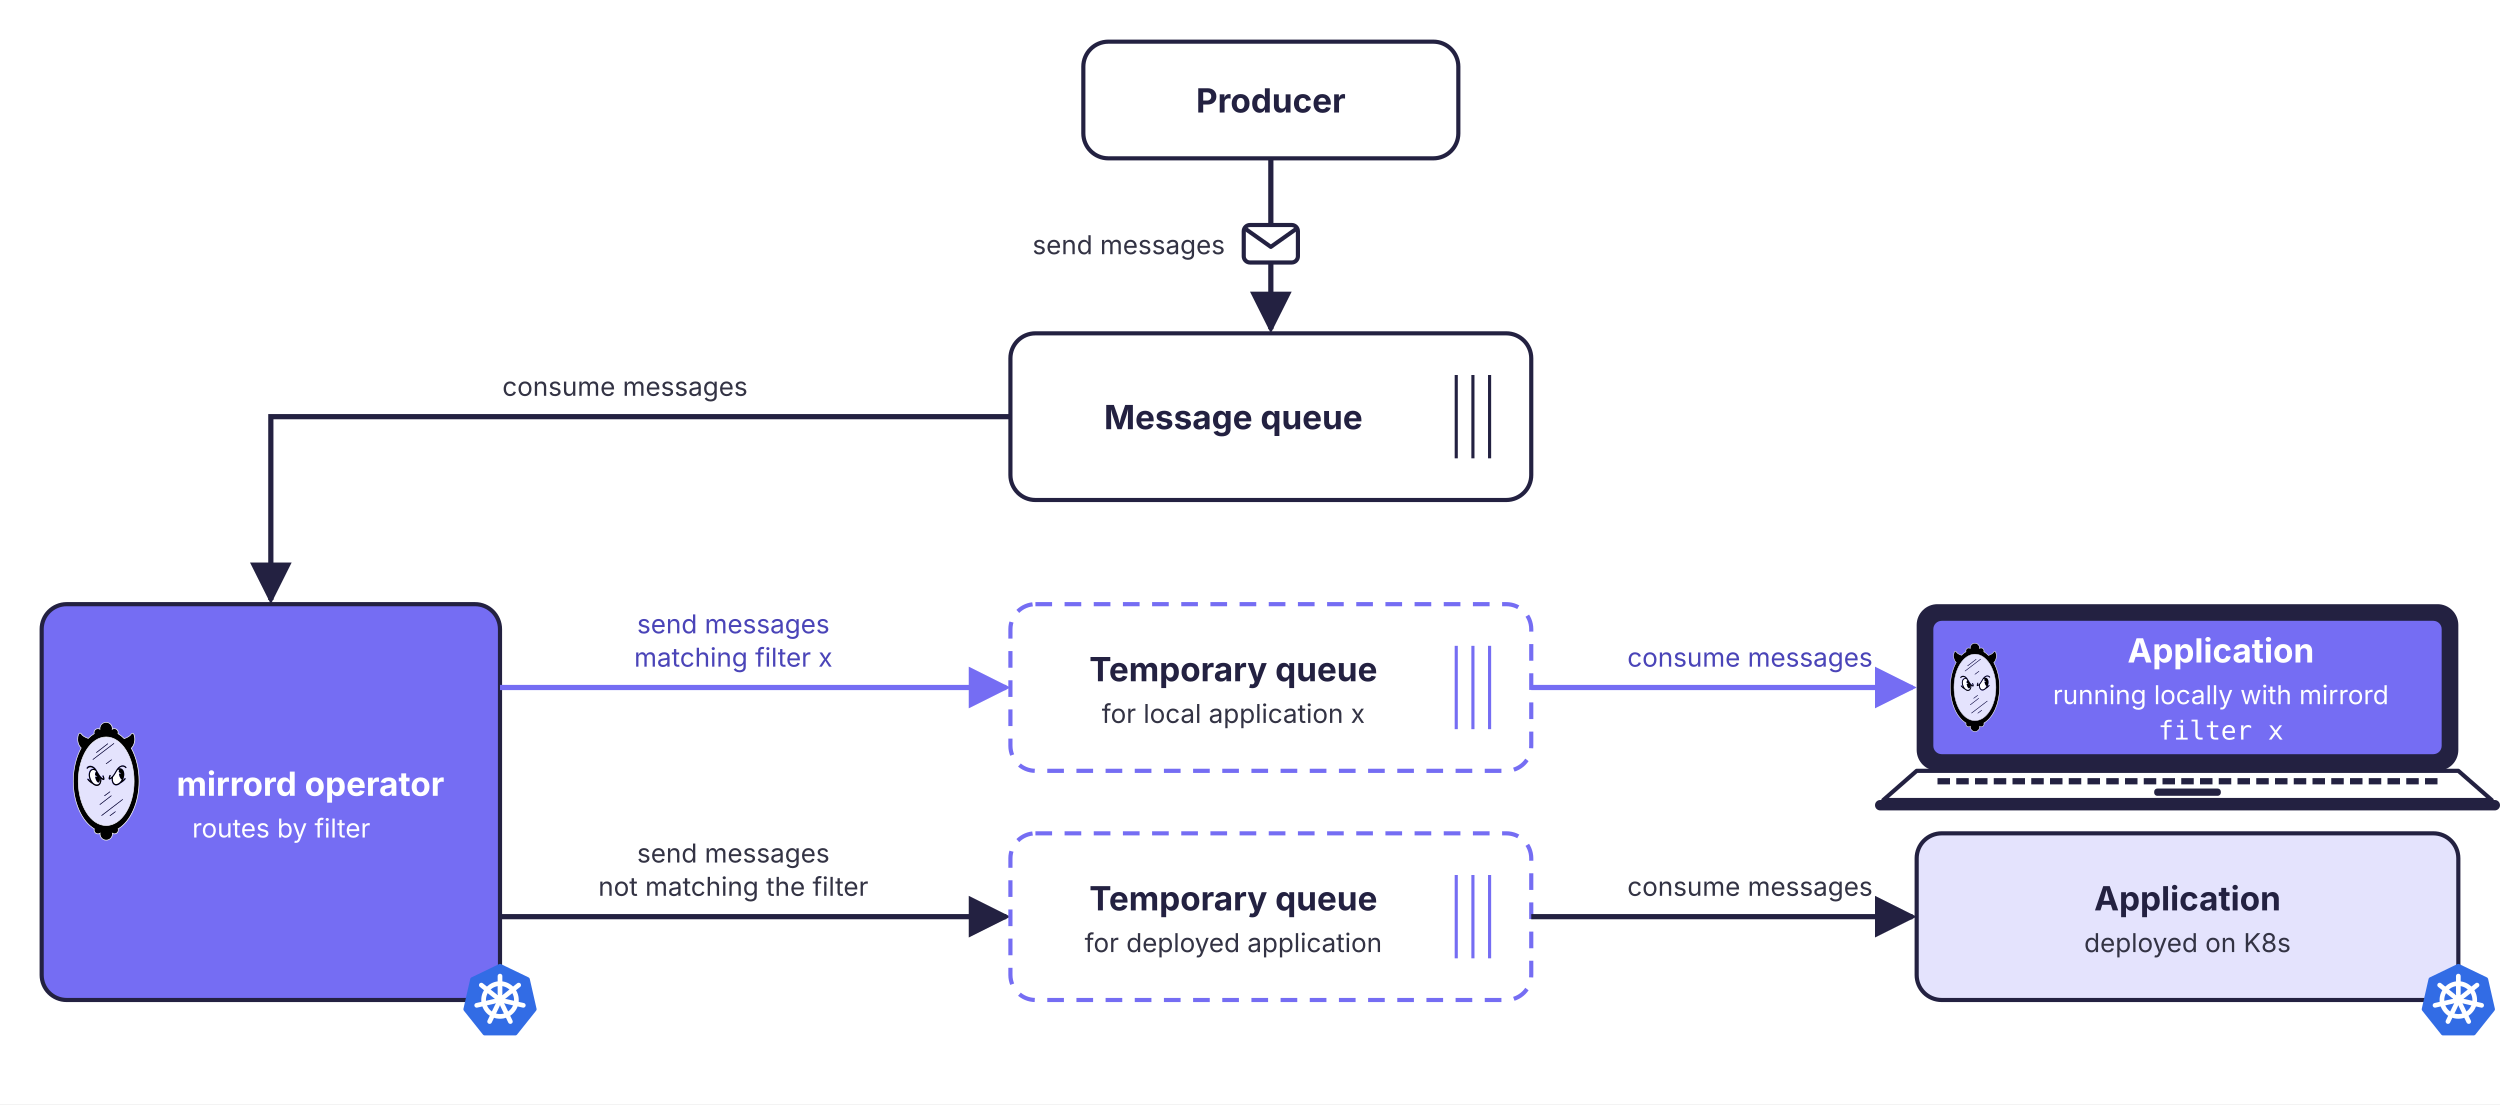
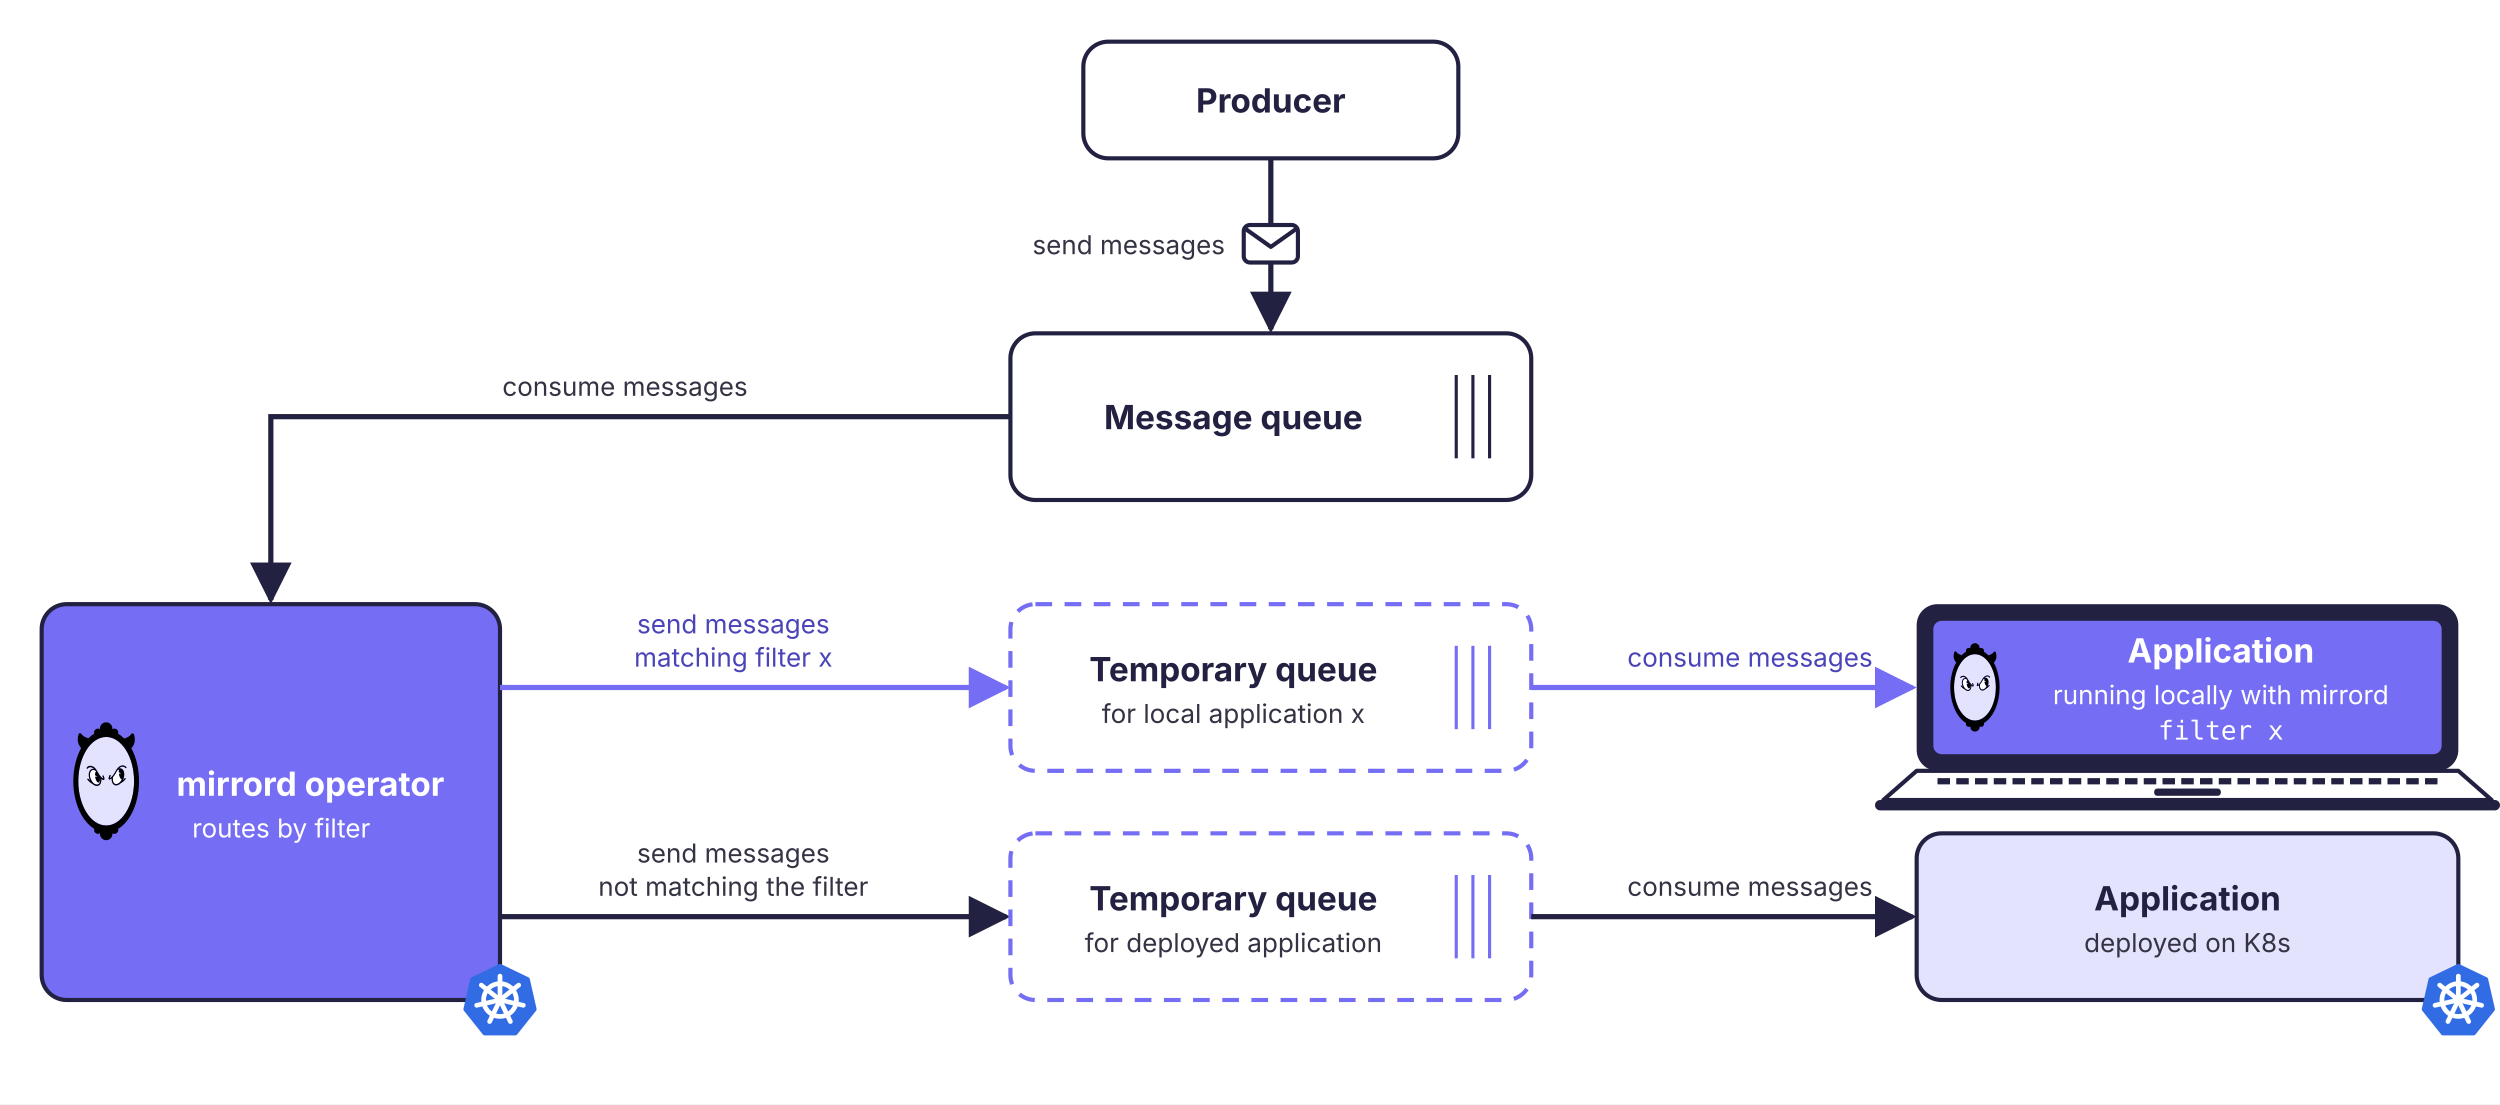
<svg xmlns="http://www.w3.org/2000/svg" viewBox="0 0 1200 530" width="1200" height="530" font-family="Inter, Helvetica, Arial, sans-serif" role="img" aria-labelledby="t d">
  <defs>
    <marker id="arrow" viewBox="0 0 10 10" refX="9" refY="5" markerWidth="8" markerHeight="8" orient="auto-start-reverse">
      <path d="M0 0 L10 5 L0 10 z" fill="#232141" />
    </marker>
    <marker id="arrow-purple" viewBox="0 0 10 10" refX="9" refY="5" markerWidth="8" markerHeight="8" orient="auto-start-reverse">
      <path d="M0 0 L10 5 L0 10 z" fill="#756DF3" />
    </marker>
    <symbol id="k8s" viewBox="0 0 32 32">
      <polygon points="16.00,1.60 27.73,7.25 30.62,19.94 22.51,30.11 9.49,30.11 1.38,19.94 4.27,7.25" fill="#326CE5" stroke="#326CE5" stroke-width="2" stroke-linejoin="round" />
      <g fill="none" stroke="#ffffff" stroke-width="2" stroke-linecap="round">
        <circle cx="16" cy="16" r="7" />
        <line x1="16.00" y1="13.40" x2="16.00" y2="5.80" />
        <line x1="18.03" y1="14.38" x2="23.97" y2="9.64" />
        <line x1="18.53" y1="16.58" x2="25.94" y2="18.27" />
        <line x1="17.13" y1="18.34" x2="20.43" y2="25.19" />
        <line x1="14.87" y1="18.34" x2="11.57" y2="25.19" />
        <line x1="13.47" y1="16.58" x2="6.06" y2="18.27" />
        <line x1="13.97" y1="14.38" x2="8.03" y2="9.64" />
      </g>
      <circle cx="16" cy="16" r="2.4" fill="#ffffff" />
    </symbol>
    <symbol id="envelope" viewBox="0 0 28 20">
      <rect x="1" y="1" width="26" height="18" rx="3" fill="#ffffff" stroke="#232141" stroke-width="2" />
      <path d="M2 3 L14 11.5 L26 3" fill="none" stroke="#232141" stroke-width="2" stroke-linejoin="round" />
    </symbol>
    <symbol id="mirrord" viewBox="97 61 391 696">
      <path fill="#ffffff" d="M255.6,387c4.1,19.1-0.9,36.1-12,40.5c-8.2,3.2-17.8,0-26.5-8.2c-0.3-0.6-0.9-0.9-1.5-1.2c0,0,0,0-0.3-0.3 c-5.5-5.6-10.5-13.2-14-22c-4.7-11.5-6.1-23.2-4.4-33.5c1.8-9.4,6.1-16.1,12.8-18.8c5.5-2.3,12.5-1.5,19.3,2.6 c1.5,2.3,2.6,4.4,3.8,6.2c-4.1,2.6-6.4,10.3-6.4,20.3l3.2,1.8l11.1,6.5l-12.5,1.5h-0.9c0.3,1.2,0.3,2.3,0.6,3.5 c3.2,17.9,12,31.1,19,29.7c6.4-1.2,9.6-14.4,7.6-30.2C255.3,386.4,255.6,386.7,255.6,387z" />
      <path fill="#ffffff" d="M384,398.4c-3.2,6.8-7.3,12.3-12,17c0,0,0,0-0.3,0c-0.6,0.3-0.9,0.9-1.2,1.2c-8.7,7.9-18.4,11.5-26.5,8.2 c-11.1-4.7-16-21.4-12-40.5c1.5-1.8,3.2-3.8,4.7-5.6c5-6.5,9-13.2,12.8-20l1.2-2.1c1.2-1.8,2-3.8,3.2-5.6c1.2-2.1,2.6-4.4,4.4-7 c3.5-2.1,6.7-3.2,9.9-3.8c-2,4.7-2.3,10.3-2.3,15.3l3.2,1.8l11.1,6.5l-12.5,1.5h-0.9c0.3,1.2,0.3,2.3,0.6,3.8 C370.5,384.6,377.5,397,384,398.4z" />
-       <path fill="#E4E3FD" d="M405,391.7c-1.5-1.2-3.8-0.9-5,0.6c-3.2,4.1-7,7.9-11.1,11.5c1.2-2.3,2.6-5,3.5-7.6 c5.3-12.6,6.7-25.8,4.7-37.3c-2.3-12-8.2-20.6-16.9-24.1c-4.1-1.8-8.8-2.1-13.7-1.2c4.4-4.4,10.2-8.5,17.5-10 c8.2-1.5,16.6,1.5,20.4,7.3c1.2,1.5,3.2,2.1,5,0.9c1.5-1.2,2-3.2,0.9-4.7c-5.5-8.2-16.6-12.3-27.4-10c-11.1,2.1-19.3,9.7-24.2,15.6 c-2,2.3-3.8,5-5.5,7.3c-2,2.9-3.5,5.6-5,8.2c-1.2,2.1-2.3,3.8-3.2,5.6l-1.2,2.1c-3.8,6.5-7.6,13.2-12.3,19.1 c-5.8,7.6-11.7,12.9-18.4,16.7c0.6-5,2-9.7,4.4-14.1c0.9-1.8,0.3-3.8-1.5-4.7c-1.7-0.9-3.8-0.3-4.7,1.5c-2.9,5.6-4.7,11.5-5.3,17.6 c0,0.9-0.3,3.5,1.5,5.6c1.2,1.2,2.3,1.8,4.1,1.8c1.5,0,2.9-0.3,4.4-1.5c2.6-1.5,5.3-3.2,7.9-5.3c-1.7,18.5,5,34.1,17.5,39.3 c2.9,1.2,5.8,1.8,8.8,1.8c8.5,0,17.5-4.4,25.4-12c11.4-6.2,21.6-14.4,29.5-24.7C406.7,395.2,406.4,392.8,405,391.7z M292.1,149.1 c90.1,0,163.6,116.6,163.6,259.6s-73.5,259.6-163.6,259.6c-90.4,0-163.6-116.6-163.6-259.6S201.9,149.1,292.1,149.1z M389.5,517.3 c0.9-0.6,0.9-1.8,0.3-2.3c-0.6-0.9-1.8-0.9-2.3-0.3l-122.5,93.7c-0.9,0.6-0.9,1.8-0.3,2.3c0.3,0.3,0.9,0.6,1.5,0.6 c0.3,0,0.9,0,1.2-0.3L389.5,517.3z M346.9,589c0.9-0.6,0.9-1.8,0.3-2.3c-0.6-0.9-1.8-0.9-2.3-0.3l-31.2,23.2 c-0.9,0.6-0.9,1.8-0.3,2.3c0.3,0.6,0.9,0.9,1.5,0.9c0.3,0,0.6-0.3,0.9-0.3L346.9,589z M338.2,189.1c0.9-0.6,0.9-1.8,0.3-2.3 c-0.6-0.9-1.8-0.9-2.3-0.3l-122.5,93.4c-0.9,0.6-0.9,1.8-0.3,2.3c0.3,0.3,0.9,0.6,1.5,0.6c0.3,0,0.9,0,0.9-0.3L338.2,189.1z M324.4,284.5c0.9-0.6,0.9-1.8,0.3-2.3c-0.6-0.9-1.7-0.9-2.3-0.3l-31.2,22.9c-0.9,0.6-0.9,1.8-0.3,2.3c0.3,0.6,0.9,0.6,1.5,0.6 c0.3,0,0.6,0,0.9-0.3L324.4,284.5z M322.7,495.9c0.9-0.6,0.9-1.8,0.3-2.3c-0.6-0.9-1.8-0.9-2.3-0.3l-66.2,50.8 c-0.9,0.6-0.9,1.8-0.3,2.3c0.3,0.3,0.9,0.6,1.5,0.6c0.3,0,0.6,0,0.9-0.3L322.7,495.9z M314.8,472.4c0.9-0.6,0.9-1.8,0.3-2.3 c-0.6-0.9-1.8-0.9-2.3-0.3L281.6,493c-0.9,0.6-0.9,1.8-0.3,2.3c0.3,0.6,0.9,0.9,1.5,0.9c0.3,0,0.9-0.3,0.9-0.3L314.8,472.4z M302.3,190.5c0.9-0.6,0.9-1.8,0.3-2.3c-0.6-0.9-1.7-0.9-2.3-0.3L234,239c-0.9,0.6-0.9,1.8-0.3,2.3c0.3,0.3,0.9,0.6,1.5,0.6 c0.3,0,0.9,0,1.2-0.3L302.3,190.5z M280.1,399.6c1.8-2.1,1.5-4.7,1.5-5.6c-0.6-6.2-2.3-12.3-5-17.9c-0.9-1.8-2.9-2.3-4.7-1.5 c-1.8,0.9-2.3,2.9-1.5,4.7c2.3,4.4,3.8,9.4,4.4,14.1c-6.4-3.8-12.5-9.4-18.4-16.7c-4.7-6.2-8.8-12.9-12.3-19.1l-1.5-2.3 c-1.2-1.8-2-3.8-3.2-5.6c-1.5-2.3-2.9-5.3-5-8.2c0,0,0,0,0-0.3c-1.5-2.3-3.5-5-5.5-7.3c-5-5.9-13.1-13.2-24.2-15.6 c-10.8-2.1-21.9,2.1-27.4,10c-1.2,1.5-0.6,3.8,0.9,4.7c1.5,1.2,3.8,0.6,4.7-0.9c4.1-5.9,12.5-8.8,20.4-7.3 c7.3,1.5,13.1,5.9,17.5,10c-4.7-0.9-9.3-0.3-13.7,1.2c-8.8,3.5-14.6,12-16.9,24.1c-2,11.5-0.3,24.7,4.7,37.3 c1.2,2.6,2.3,5.3,3.5,7.6c-4.1-3.5-7.9-7.3-11.1-11.5c-1.2-1.5-3.5-1.8-5-0.6c-1.5,1.2-1.8,3.5-0.6,5c8.2,10,18.4,18.5,29.5,24.7 c7.9,7.6,16.9,11.7,25.7,11.7c2.9,0,6.1-0.6,8.8-1.8c12.5-5.3,19-20.6,17.5-39.3c2.6,2.1,5,3.8,7.9,5.3c1.5,0.9,2.9,1.2,4.4,1.2 C277.8,401.4,279.2,400.8,280.1,399.6z" />
+       <path fill="#E4E3FD" d="M405,391.7c-1.5-1.2-3.8-0.9-5,0.6c-3.2,4.1-7,7.9-11.1,11.5c1.2-2.3,2.6-5,3.5-7.6 c5.3-12.6,6.7-25.8,4.7-37.3c-2.3-12-8.2-20.6-16.9-24.1c-4.1-1.8-8.8-2.1-13.7-1.2c4.4-4.4,10.2-8.5,17.5-10 c8.2-1.5,16.6,1.5,20.4,7.3c1.2,1.5,3.2,2.1,5,0.9c1.5-1.2,2-3.2,0.9-4.7c-5.5-8.2-16.6-12.3-27.4-10c-11.1,2.1-19.3,9.7-24.2,15.6 c-2,2.3-3.8,5-5.5,7.3c-2,2.9-3.5,5.6-5,8.2c-1.2,2.1-2.3,3.8-3.2,5.6l-1.2,2.1c-3.8,6.5-7.6,13.2-12.3,19.1 c-5.8,7.6-11.7,12.9-18.4,16.7c0.6-5,2-9.7,4.4-14.1c0.9-1.8,0.3-3.8-1.5-4.7c-1.7-0.9-3.8-0.3-4.7,1.5c-2.9,5.6-4.7,11.5-5.3,17.6 c0,0.9-0.3,3.5,1.5,5.6c1.2,1.2,2.3,1.8,4.1,1.8c1.5,0,2.9-0.3,4.4-1.5c2.6-1.5,5.3-3.2,7.9-5.3c-1.7,18.5,5,34.1,17.5,39.3 c2.9,1.2,5.8,1.8,8.8,1.8c8.5,0,17.5-4.4,25.4-12c11.4-6.2,21.6-14.4,29.5-24.7C406.7,395.2,406.4,392.8,405,391.7z M292.1,149.1 c90.1,0,163.6,116.6,163.6,259.6s-73.5,259.6-163.6,259.6c-90.4,0-163.6-116.6-163.6-259.6S201.9,149.1,292.1,149.1z M280.1,399.6c1.8-2.1,1.5-4.7,1.5-5.6c-0.6-6.2-2.3-12.3-5-17.9c-0.9-1.8-2.9-2.3-4.7-1.5 c-1.8,0.9-2.3,2.9-1.5,4.7c2.3,4.4,3.8,9.4,4.4,14.1c-6.4-3.8-12.5-9.4-18.4-16.7c-4.7-6.2-8.8-12.9-12.3-19.1l-1.5-2.3 c-1.2-1.8-2-3.8-3.2-5.6c-1.5-2.3-2.9-5.3-5-8.2c0,0,0,0,0-0.3c-1.5-2.3-3.5-5-5.5-7.3c-5-5.9-13.1-13.2-24.2-15.6 c-10.8-2.1-21.9,2.1-27.4,10c-1.2,1.5-0.6,3.8,0.9,4.7c1.5,1.2,3.8,0.6,4.7-0.9c4.1-5.9,12.5-8.8,20.4-7.3 c7.3,1.5,13.1,5.9,17.5,10c-4.7-0.9-9.3-0.3-13.7,1.2c-8.8,3.5-14.6,12-16.9,24.1c-2,11.5-0.3,24.7,4.7,37.3 c1.2,2.6,2.3,5.3,3.5,7.6c-4.1-3.5-7.9-7.3-11.1-11.5c-1.2-1.5-3.5-1.8-5-0.6c-1.5,1.2-1.8,3.5-0.6,5c8.2,10,18.4,18.5,29.5,24.7 c7.9,7.6,16.9,11.7,25.7,11.7c2.9,0,6.1-0.6,8.8-1.8c12.5-5.3,19-20.6,17.5-39.3c2.6,2.1,5,3.8,7.9,5.3c1.5,0.9,2.9,1.2,4.4,1.2 C277.8,401.4,279.2,400.8,280.1,399.6z" />
      <path d="M439.4,215.2c29.5,54,45.5,122.4,45.5,193.8c0,123.6-49,234.9-122.8,279.2c0.6,2.1,1.2,4.4,1.2,6.8 c0,12.3-10.2,22.6-22.5,22.6c-4.4,0-8.8-1.2-12.3-3.5c0.3,1.2,0.3,2.6,0.3,3.8c0,20.3-16.3,36.7-36.5,36.7s-36.5-16.4-36.5-36.7 c0-1.2,0-2.6,0.3-3.8c-3.5,2.3-7.9,3.5-12.3,3.5c-12.3,0-22.5-10-22.5-22.6c0-2.3,0.3-4.7,1.2-6.8C148.6,643.6,99.3,532.3,99.3,409 c0-71.9,16.3-140.9,46.4-195.3c-1.5-0.9-2.3-2.1-3.5-3.2c-9.9-11.2-15.5-26.4-16.9-42.6c-0.6-11.5,0.9-23.2,5-33.8 c0.6-1.8,2.6-6.8,7.6-7.3c5.3-0.6,8.5,3.8,11.4,7.9c1.2,1.5,2.3,2.9,2.9,3.8c5.5,5.3,12.5,9.7,21.6,13.8c4.4,2.1,9,3.8,13.4,5.3 c11.1-11.2,22.8-20.6,35-27.9c-0.6-2.3-1.2-4.4-1.2-6.8c0-12.3,10.2-22.6,22.5-22.6c4.4,0,8.8,1.2,12.3,3.5c0-1.2-0.3-2.6-0.3-3.8 c0-20.3,16.3-36.7,36.5-36.7c20.1,0,36.5,16.4,36.5,36.7c0,1.2,0,2.6-0.3,3.8c3.5-2.3,7.9-3.5,12.3-3.5c12.5,0,22.5,10.3,22.5,22.6 c0,2.3-0.3,4.7-1.2,6.8c12.5,7.6,24.8,17.3,36.2,29.1c4.7-1.5,9-3.2,13.7-5.3c9-4.1,16-8.5,21.6-13.8c0.9-0.9,2-2.3,2.9-3.8 c2.9-4.1,6.1-8.5,11.4-7.9c5,0.6,7,5.6,7.6,7.3c4.1,10.6,5.5,22.3,4.7,33.8c-1.2,15.9-7,31.4-16.9,42.6 C442.3,212.6,441.1,214,439.4,215.2z M455.7,409c0-143.3-73.5-259.6-163.6-259.6c-90.4,0-163.6,116.6-163.6,259.6 c0,143,73.5,259.6,163.6,259.6C382.5,668.6,455.7,552,455.7,409z" />
-       <path fill="#ffffff" d="M292.4,756.6c-21.2,0-38.5-17.4-38.5-38.7c0-0.1,0-0.2,0-0.3c-3,1.3-6.5,2-10,2c-13.5,0-24.5-11-24.5-24.6 c0-2.2,0.2-4.2,0.7-5.9c-36.1-22.2-66.8-60.3-88.9-110.2C109,528.5,97.3,469.7,97.3,409c0-71.5,16.3-140.6,45.8-194.7 c-0.6-0.5-1.1-1-1.5-1.5c-0.3-0.3-0.5-0.6-0.8-0.8l-0.1-0.1c-9.7-10.9-15.9-26.4-17.4-43.7c-0.6-12.5,1.1-24.4,5.1-34.7 c0.8-2.3,3.2-7.9,9.2-8.6c6.5-0.7,10.4,4.7,13.2,8.7c1.1,1.4,2.2,2.8,2.9,3.7c5.3,5,11.9,9.2,20.9,13.3c3.5,1.7,7.6,3.3,12.1,4.8 c10.7-10.7,21.9-19.6,33.2-26.5c-0.5-1.9-0.9-3.7-0.9-5.8c0-13.3,11.2-24.6,24.5-24.6c3.5,0,6.9,0.7,10,2c0-0.1,0-0.2,0-0.3 c0-21.3,17.3-38.7,38.5-38.7c21.2,0,38.5,17.4,38.5,38.7c0,0.1,0,0.2,0,0.3c3-1.3,6.5-2,10-2c13.5,0,24.5,11,24.5,24.6 c0,2.2-0.2,4.2-0.7,5.9c12.2,7.6,23.8,16.9,34.3,27.6c3.7-1.2,7.6-2.7,12.3-4.8c9-4.1,15.7-8.4,21-13.4c0.7-0.7,1.8-2,2.6-3.4 l0.1-0.1c2.8-4,6.7-9.5,13.2-8.8c6,0.7,8.5,6.3,9.3,8.7c4,10.4,5.7,22.4,4.8,34.5c-1.2,16.6-7.5,32.4-17.2,43.5c-0.4,1-1.3,2-2.4,3 c29,53.9,44.9,122.4,44.9,193.3c0,60.9-11.7,119.7-33.9,170.2c-22,49.9-52.6,87.9-88.6,110c0.5,1.9,0.8,3.8,0.8,5.8 c0,13.3-11.2,24.6-24.5,24.6c-3.5,0-6.9-0.7-10-2c0,0.1,0,0.2,0,0.3C330.8,739.2,313.6,756.6,292.4,756.6z M259.4,709.5l-1.2,5 c-0.2,0.9-0.2,2.3-0.2,3.3c0,19.1,15.5,34.7,34.5,34.7s34.5-15.6,34.5-34.7c0-1.1,0-2.4-0.2-3.3l-1.2-5l4.3,2.9 c3.1,2.1,7,3.2,11.1,3.2c11.1,0,20.5-9.4,20.5-20.6c0-2.1-0.5-4.2-1.1-6.2l-0.4-1.5l1.3-0.8c72.9-43.8,121.8-155.3,121.8-277.5 c0-70.8-16.1-139.3-45.3-192.8l-0.9-1.6l1.5-1c1.6-1.1,2.3-2.2,2.4-2.5l0.1-0.4l0.3-0.3c9.3-10.4,15.2-25.5,16.4-41.4 c0.9-11.6-0.7-22.9-4.5-32.9c-0.6-1.7-2.3-5.6-6-6.1c-3.8-0.4-6.3,2.6-9.5,7c-0.9,1.5-2.1,3-3.2,4.1c-5.7,5.4-12.7,9.9-22.2,14.2 c-5.4,2.4-9.7,4-13.9,5.4l-1.2,0.4l-0.9-0.9c-10.9-11.3-23-21-35.8-28.8l-1.5-0.9l0.7-1.6c0.7-1.6,1-3.5,1-6 c0-11.4-9.2-20.6-20.5-20.6c-4.1,0-8.1,1.1-11.1,3.2l-4.3,2.9l1.2-5c0.2-0.9,0.2-2.3,0.2-3.3c0-19.1-15.5-34.7-34.5-34.7 c-19,0-34.5,15.6-34.5,34.7c0,0.5,0.1,1.1,0.1,1.7c0.1,0.7,0.2,1.4,0.2,2.1v3.8l-3.1-2.1c-3.1-2.1-7-3.2-11.1-3.2 c-11.1,0-20.5,9.4-20.5,20.6c0,1.9,0.4,3.6,0.9,5.6l0.5,2.1l-1.3,0.8c-11.8,7.1-23.5,16.4-34.6,27.6l-0.9,0.9l-1.2-0.4 c-5.1-1.7-9.7-3.5-13.6-5.4c-9.5-4.3-16.5-8.8-22.1-14.2l-0.2-0.2l-0.1-0.2c-0.5-0.8-1.7-2.2-2.8-3.6l-0.1-0.1 c-3.1-4.4-5.7-7.5-9.5-7.1c-3.7,0.4-5.4,4.3-5.9,6c-3.8,9.8-5.5,21.2-4.9,33c1.5,16.4,7.3,31.1,16.4,41.3c0.3,0.3,0.6,0.6,0.9,0.9 c0.7,0.8,1.4,1.5,2.2,2l1.6,1l-0.9,1.7c-29.7,53.8-46.1,122.8-46.1,194.3c0,121.9,49.2,233.4,122.4,277.5l1.5,0.9l-0.7,1.6 c-0.7,1.6-1,3.5-1,6c0,11.4,9.2,20.6,20.5,20.6c4.1,0,8.1-1.1,11.1-3.2L259.4,709.5z M292.1,670.6c-91.3,0-165.6-117.3-165.6-261.6 s74.3-261.6,165.6-261.6c91.3,0,165.6,117.3,165.6,261.6S383.4,670.6,292.1,670.6z M292.1,151.4c-89.1,0-161.6,115.5-161.6,257.6 c0,68.8,16.9,133.5,47.7,182.3c30.6,48.5,71,75.2,113.9,75.2c89.1,0,161.6-115.5,161.6-257.6C453.7,267,381.2,151.4,292.1,151.4z" />
-       <path d="M344.9,586.3c0.9-0.6,1.7-0.3,2.3,0.3c0.6,0.9,0.3,1.8-0.3,2.3l-31.2,23.2c-0.3,0.3-0.6,0.3-0.9,0.3 c-0.6,0-1.2-0.3-1.5-0.9c-0.6-0.9-0.3-1.8,0.3-2.3L344.9,586.3z" />
      <path d="M372,415.5c4.4-4.4,8.5-10.3,12-17c-6.4-1.8-13.4-13.8-16.3-29.7c-0.3-1.2-0.6-2.3-0.6-3.8h0.9l12.5-1.5l-11.1-6.5 l-3.2-1.8c0-5,0.3-10.6,2.3-15.3c-3.2,0.6-6.7,1.8-9.9,3.8c-1.8,2.3-3.2,5-4.4,7c-1.2,2.1-2.3,3.8-3.2,5.6l-1.2,2.1 c-3.8,6.5-7.9,13.5-12.8,20c-1.5,2.1-3.2,3.8-4.7,5.6c-4.1,19.1,0.9,35.8,12,40.5c8.2,3.2,17.8-0.3,26.5-8.2 C370.8,416.3,371.4,415.8,372,415.5z M410.5,326.8c1.2,1.5,0.9,3.8-0.9,4.7c-1.5,1.2-3.8,0.9-5-0.9c-4.1-5.9-12.5-8.8-20.4-7.3 c-7.3,1.5-13.1,5.9-17.5,10c4.7-0.9,9.3-0.3,13.7,1.2c8.8,3.5,14.9,12,16.9,24.1c2,11.5,0.3,24.7-4.7,37.3 c-1.2,2.6-2.3,5.3-3.5,7.6c4.1-3.5,7.9-7.3,11.1-11.5c1.2-1.5,3.5-1.8,5-0.6c1.5,1.2,1.7,3.5,0.6,5c-8.2,10.3-18.4,18.5-29.5,24.7 c-7.9,7.6-16.9,12-25.4,12c-3.2,0-6.1-0.6-8.8-1.8c-12.5-5.3-19-20.6-17.5-39.3c-2.6,2.1-5.3,3.8-7.9,5.3c-1.5,0.9-3.2,1.5-4.4,1.5 c-1.5,0-2.9-0.6-4.1-1.8c-1.7-2.1-1.5-4.7-1.5-5.6c0.6-6.2,2.3-12,5.3-17.6c0.9-1.8,2.9-2.3,4.7-1.5c1.8,0.9,2.3,2.9,1.5,4.7 c-2.3,4.4-3.8,9.4-4.4,14.1c6.4-3.8,12.5-9.4,18.4-16.7c4.7-6.2,8.8-12.6,12.3-19.1l1.2-2.1c1.2-2.1,2.3-3.8,3.2-5.6 c1.5-2.3,2.9-5.3,5-8.2c1.8-2.3,3.5-5,5.5-7.3c5-5.9,13.4-13.2,24.2-15.6C393.9,314.5,405,318.6,410.5,326.8z" />
-       <path d="M324.4,284.5l-31.5,23.2c-0.3,0.3-0.6,0.3-0.9,0.3c-0.6,0-1.2-0.3-1.5-0.6c-0.6-0.9-0.3-1.8,0.3-2.3l31.2-23.2 c0.9-0.6,1.7-0.3,2.3,0.3C325.6,282.7,325.3,283.9,324.4,284.5z" />
-       <path d="M312.8,469.5c0.9-0.6,1.8-0.3,2.3,0.3c0.6,0.9,0.3,1.8-0.3,2.3l-31.2,23.2c-0.3,0.3-0.6,0.3-0.9,0.3 c-0.6,0-1.2-0.3-1.5-0.9c-0.6-0.9-0.3-1.8,0.3-2.3L312.8,469.5z" />
-       <path d="M387.5,514.7c0.9-0.6,1.8-0.3,2.3,0.3c0.6,0.9,0.3,1.8-0.3,2.3L267,611c-0.3,0.3-0.6,0.3-1.2,0.3c-0.6,0-1.2-0.3-1.5-0.6 c-0.6-0.9-0.6-1.8,0.3-2.3L387.5,514.7z" />
-       <path d="M320.7,493c0.9-0.6,1.8-0.3,2.3,0.3c0.6,0.9,0.6,1.8-0.3,2.3l-66.2,51.1c-0.3,0.3-0.6,0.3-0.9,0.3c-0.6,0-1.2-0.3-1.5-0.6 c-0.6-0.9-0.6-1.8,0.3-2.3L320.7,493z" />
-       <path d="M300.2,187.9c0.9-0.6,1.7-0.3,2.3,0.3c0.6,0.9,0.6,1.8-0.3,2.3l-65.9,51.1c-0.3,0.3-0.6,0.3-1.2,0.3 c-0.6,0-0.9-0.3-1.5-0.6c-0.6-0.9-0.3-1.8,0.3-2.3L300.2,187.9z" />
-       <path d="M213.6,279.8l122.5-93.7c0.6-0.6,1.8-0.3,2.3,0.3c0.6,0.9,0.3,1.8-0.3,2.3l-122.5,93.7c-0.3,0.3-0.6,0.3-0.9,0.3 c-0.6,0-1.2-0.3-1.5-0.6C212.7,281.6,212.7,280.4,213.6,279.8z" />
      <path d="M243.9,427.5c11.1-4.4,16-21.4,12-40.5c-0.3-0.3-0.6-0.6-0.9-0.9c2,15.9-1.2,29.1-7.6,30.2c-7.3,1.5-15.8-12-19-29.7 c-0.3-1.2-0.3-2.3-0.6-3.5h0.9l12.5-1.5l-11.1-6.5l-3.2-1.8c0-10,2.3-17.6,6.4-20.3c-1.2-2.1-2.3-4.1-3.8-6.2 c-7-4.1-13.7-5-19.3-2.6c-6.4,2.6-11.1,9.4-12.8,18.8c-1.8,10-0.3,22,4.4,33.5c3.5,8.8,8.5,16.4,14,22c0,0,0.3,0,0.3,0.3 c0.6,0.3,1.2,0.9,1.5,1.2C225.9,427.2,235.8,430.7,243.9,427.5z M204.9,319.1c11.1,2.1,19.3,9.7,24.2,15.6c2,2.3,3.8,5,5.5,7.3 c0,0,0,0,0,0.3c2,2.9,3.5,5.6,5,8.2c1.2,1.8,2,3.5,3.2,5.6l1.5,2.3c3.8,6.5,7.6,12.9,12.3,19.1c5.8,7.3,11.7,12.9,18.4,16.7 c-0.6-5-2-9.7-4.4-14.1c-0.9-1.8-0.3-3.8,1.5-4.7c1.8-0.9,3.8-0.3,4.7,1.5c2.9,5.6,4.7,11.5,5,17.9c0,0.9,0.3,3.5-1.5,5.6 c-1.2,1.2-2.6,1.8-4.1,1.8c-1.5,0-2.9-0.6-4.4-1.2c-2.6-1.5-5.3-3.2-7.9-5.3c1.7,18.5-5,34.1-17.5,39.3c-2.9,1.2-5.8,1.8-8.8,1.8 c-8.5,0-17.5-4.4-25.7-11.7c-11.4-6.2-21.6-14.7-29.5-24.7c-1.2-1.5-0.9-3.8,0.6-5c1.5-1.2,3.8-0.9,5,0.6c3.2,4.1,7,7.9,11.1,11.5 c-1.2-2.3-2.6-5-3.5-7.6c-5-12.6-6.7-25.8-4.7-37.3c2-12,8.2-20.6,16.9-24.1c4.1-1.8,8.8-2.1,13.7-1.2c-4.4-4.4-10.2-8.8-17.5-10 c-8.2-1.5-16.6,1.5-20.4,7.3c-1.2,1.5-3.2,2.1-4.7,0.9c-1.5-1.2-2-3.2-0.9-4.7C183,320.9,194.1,317.1,204.9,319.1z" />
    </symbol>
  </defs>
  <rect x="0" y="0" width="1200" height="530" fill="#ffffff" />
  <rect x="520" y="20" width="180" height="56" rx="12" fill="#ffffff" stroke="#232141" stroke-width="2" />
  <text x="610" y="54" font-size="16" font-weight="700" fill="#232141" text-anchor="middle">Producer</text>
  <line x1="610" y1="76" x2="610" y2="158" stroke="#232141" stroke-width="2.5" marker-end="url(#arrow)" />
  <text x="588" y="122" font-size="12.5" fill="#333344" text-anchor="end">send messages</text>
  <use href="#envelope" x="596" y="107" width="28" height="20" />
  <rect x="485" y="160" width="250" height="80" rx="12" fill="#ffffff" stroke="#232141" stroke-width="2" />
  <line x1="699" y1="180" x2="699" y2="220" stroke="#232141" stroke-width="1.5" />
  <line x1="707" y1="180" x2="707" y2="220" stroke="#232141" stroke-width="1.5" />
  <line x1="715" y1="180" x2="715" y2="220" stroke="#232141" stroke-width="1.5" />
  <text x="592" y="206" font-size="16" font-weight="700" fill="#232141" text-anchor="middle">Message queue</text>
  <polyline points="485,200 130,200 130,288" fill="none" stroke="#232141" stroke-width="2.5" marker-end="url(#arrow)" />
  <text x="300" y="190" font-size="12.5" fill="#333344" text-anchor="middle">consume messages</text>
  <rect x="20" y="290" width="220" height="190" rx="12" fill="#756DF3" stroke="#232141" stroke-width="2" />
  <use href="#mirrord" x="35.0" y="346.5" width="32.0" height="57.0" />
  <text x="149.0" y="382" font-size="16" font-weight="700" fill="#ffffff" text-anchor="middle">mirrord operator</text>
  <text x="135.0" y="402" font-size="12.5" fill="#ffffff" text-anchor="middle">routes by filter</text>
  <line x1="240" y1="330" x2="483" y2="330" stroke="#756DF3" stroke-width="2.5" marker-end="url(#arrow-purple)" />
  <text x="352" y="304" font-size="12.5" fill="#4a44b8" text-anchor="middle">send messages</text>
  <text x="352" y="320" font-size="12.5" fill="#4a44b8" text-anchor="middle">matching filter x</text>
  <rect x="485" y="290" width="250" height="80" rx="12" fill="#ffffff" stroke="#756DF3" stroke-width="2" stroke-dasharray="8 6" />
  <line x1="699" y1="310" x2="699" y2="350" stroke="#756DF3" stroke-width="1.5" />
  <line x1="707" y1="310" x2="707" y2="350" stroke="#756DF3" stroke-width="1.5" />
  <line x1="715" y1="310" x2="715" y2="350" stroke="#756DF3" stroke-width="1.5" />
  <text x="592" y="327" font-size="16" font-weight="700" fill="#232141" text-anchor="middle">Temporary queue</text>
  <text x="592" y="347" font-size="12.5" fill="#333344" text-anchor="middle">for local application x</text>
  <line x1="735" y1="330" x2="918" y2="330" stroke="#756DF3" stroke-width="2.5" marker-end="url(#arrow-purple)" />
  <text x="840" y="320" font-size="12.5" fill="#4a44b8" text-anchor="middle">consume messages</text>
  <rect x="920" y="290" width="260" height="80" rx="10" fill="#232141" />
  <rect x="928" y="298" width="244" height="64" rx="4" fill="#756DF3" />
  <path d="M920 370 H1180 L1196 384 H904 Z" fill="#ffffff" stroke="#232141" stroke-width="2" stroke-linejoin="round" />
  <line x1="930" y1="375" x2="1170" y2="375" stroke="#232141" stroke-width="3" stroke-dasharray="6 3" />
  <rect x="1034" y="378.5" width="32" height="3.5" rx="1.5" fill="#232141" />
  <rect x="900" y="384" width="300" height="5" rx="2.5" fill="#232141" />
  <use href="#mirrord" x="936.0" y="308.6" width="24.0" height="42.7" />
  <text x="1066.0" y="318" font-size="16" font-weight="700" fill="#ffffff" text-anchor="middle">Application</text>
  <text x="1066.0" y="338" font-size="12.5" fill="#ffffff" text-anchor="middle">running locally with mirrord</text>
  <text x="1066.0" y="355" font-size="12.5" font-family="Menlo, Consolas, monospace" fill="#ffffff" text-anchor="middle">filter x</text>
  <line x1="240" y1="440" x2="483" y2="440" stroke="#232141" stroke-width="2.5" marker-end="url(#arrow)" />
  <text x="352" y="414" font-size="12.5" fill="#333344" text-anchor="middle">send messages</text>
  <text x="352" y="430" font-size="12.5" fill="#333344" text-anchor="middle">not matching the filter</text>
  <rect x="485" y="400" width="250" height="80" rx="12" fill="#ffffff" stroke="#756DF3" stroke-width="2" stroke-dasharray="8 6" />
  <line x1="699" y1="420" x2="699" y2="460" stroke="#756DF3" stroke-width="1.5" />
  <line x1="707" y1="420" x2="707" y2="460" stroke="#756DF3" stroke-width="1.5" />
  <line x1="715" y1="420" x2="715" y2="460" stroke="#756DF3" stroke-width="1.5" />
  <text x="592" y="437" font-size="16" font-weight="700" fill="#232141" text-anchor="middle">Temporary queue</text>
  <text x="592" y="457" font-size="12.5" fill="#333344" text-anchor="middle">for deployed application</text>
  <line x1="735" y1="440" x2="918" y2="440" stroke="#232141" stroke-width="2.5" marker-end="url(#arrow)" />
  <text x="840" y="430" font-size="12.5" fill="#333344" text-anchor="middle">consume messages</text>
  <rect x="920" y="400" width="260" height="80" rx="12" fill="#E4E3FD" stroke="#232141" stroke-width="2" />
  <text x="1050" y="437" font-size="16" font-weight="700" fill="#232141" text-anchor="middle">Application</text>
  <text x="1050" y="457" font-size="12.5" fill="#333344" text-anchor="middle">deployed on K8s</text>
  <use href="#k8s" x="222" y="462" width="36" height="36" />
  <use href="#k8s" x="1162" y="462" width="36" height="36" />
</svg>
